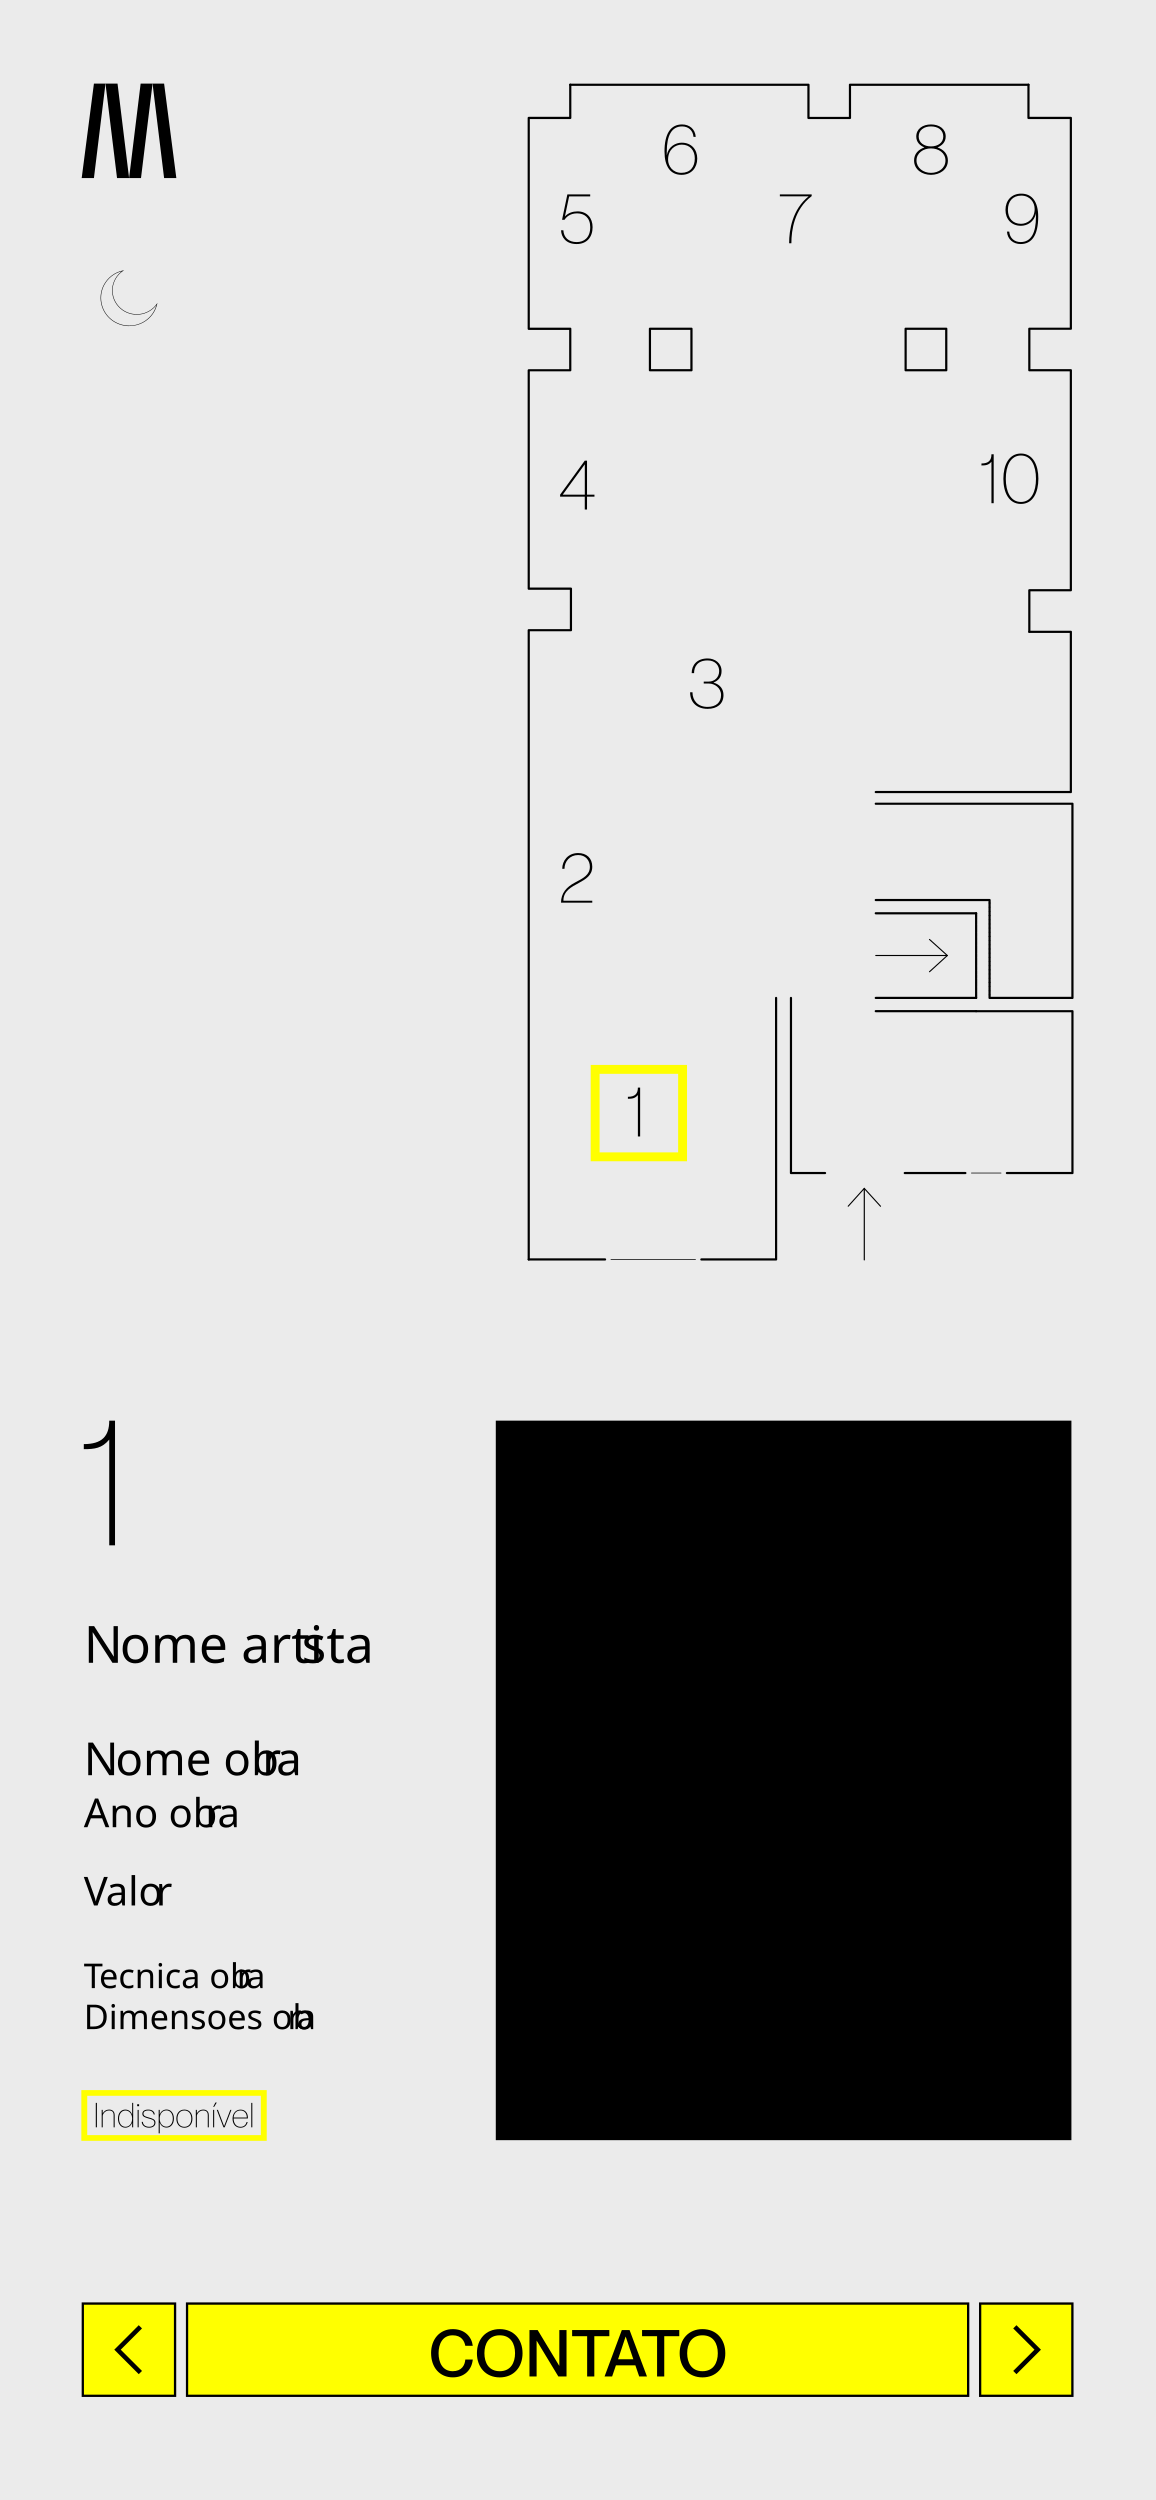
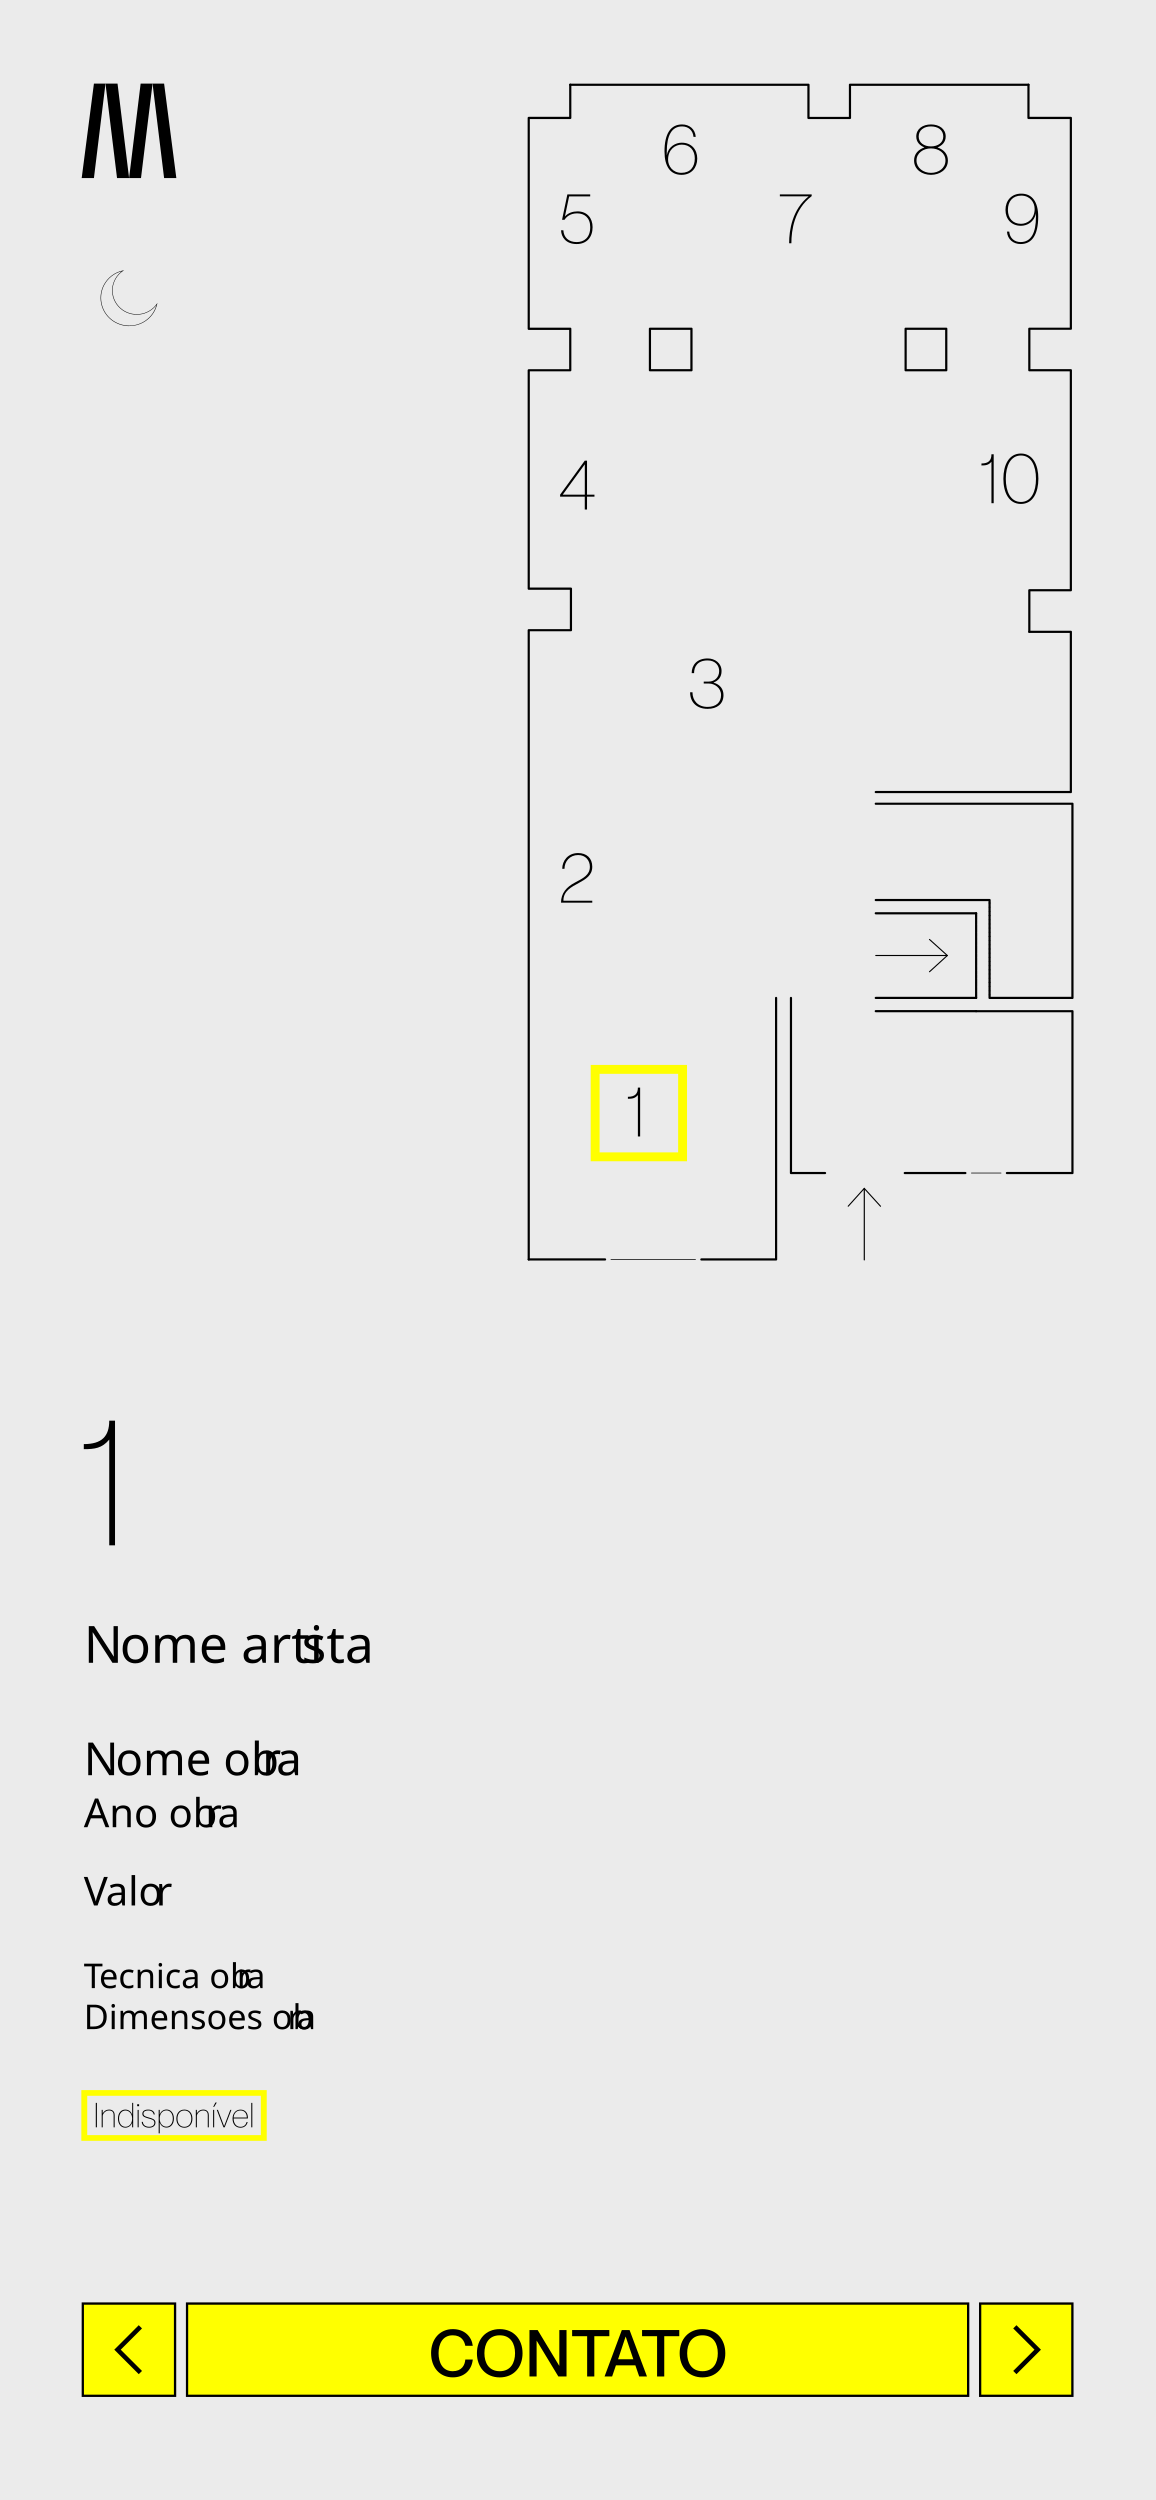
<svg xmlns="http://www.w3.org/2000/svg" id="Camada_1" data-name="Camada 1" viewBox="0 0 390 844">
  <defs>
    <style>
      .cls-1 {
        letter-spacing: -.13em;
      }

      .cls-2 {
        letter-spacing: -.02em;
      }

      .cls-3 {
        font-family: PPNeueMontreal-Medium, 'PP Neue Montreal';
        font-size: 17.34px;
        font-weight: 500;
      }

      .cls-4 {
        letter-spacing: -.07em;
      }

      .cls-5 {
        font-size: 15.41px;
      }

      .cls-5, .cls-6 {
        font-family: PPNeueMontreal-Book, 'PP Neue Montreal';
      }

      .cls-7 {
        font-family: PPNeueMontreal-Thin, 'PP Neue Montreal';
        font-size: 11.56px;
        font-weight: 200;
      }

      .cls-8 {
        letter-spacing: -.01em;
      }

      .cls-9 {
        letter-spacing: -.02em;
      }

      .cls-10 {
        letter-spacing: 0em;
      }

      .cls-11 {
        letter-spacing: -.03em;
      }

      .cls-12 {
        letter-spacing: -.02em;
      }

      .cls-13 {
        letter-spacing: -.02em;
      }

      .cls-14 {
        fill: #ebebeb;
      }

      .cls-15 {
        letter-spacing: -.01em;
      }

      .cls-6 {
        font-size: 13.49px;
      }

      .cls-16 {
        fill: #ff0;
      }
    </style>
  </defs>
  <path d="M43.68,110.09c-.27,0-.54-.01-.82-.03-2.26-.19-4.32-1.1-5.95-2.64-3.07-2.9-3.84-7.51-1.88-11.23,1.33-2.51,3.69-4.29,6.48-4.88l.41-.09-.34.23c-2,1.33-3.32,3.53-3.53,5.88-.23,2.54.74,4.97,2.65,6.67,1.75,1.56,4.09,2.29,6.44,2.02,2.34-.27,4.44-1.53,5.78-3.44l.23-.33-.09.39c-.95,4.36-4.91,7.43-9.38,7.43ZM41.15,91.56c-2.57.66-4.73,2.35-5.97,4.7-1.93,3.65-1.17,8.19,1.84,11.04,1.6,1.51,3.62,2.41,5.85,2.59,4.58.38,8.78-2.56,9.93-6.89-1.37,1.77-3.41,2.92-5.65,3.18-2.39.28-4.78-.47-6.56-2.06-1.95-1.74-2.94-4.22-2.7-6.8.21-2.26,1.42-4.39,3.26-5.76Z" />
  <g>
    <polygon points="31.71 28.22 27.64 59.67 27.57 60.12 31.71 60.12 35.61 28.22 31.71 28.22" />
    <polygon points="35.61 28.22 39.51 60.12 43.58 60.12 39.68 28.22 35.61 28.22" />
    <polygon points="47.48 28.22 43.58 60.12 47.6 60.12 51.5 28.22 47.48 28.22" />
    <polygon points="51.5 28.22 55.4 60.12 59.53 60.12 55.4 28.22 51.5 28.22" />
  </g>
  <rect class="cls-14" x="-1" width="392" height="844" />
  <path d="M43.68,110.09c-.27,0-.54-.01-.82-.03-2.26-.19-4.32-1.1-5.95-2.64-3.07-2.9-3.84-7.51-1.88-11.23,1.33-2.51,3.69-4.29,6.48-4.88l.41-.09-.34.23c-2,1.33-3.32,3.53-3.53,5.88-.23,2.54.74,4.97,2.65,6.67,1.75,1.56,4.09,2.29,6.44,2.02,2.34-.27,4.44-1.53,5.78-3.44l.23-.33-.09.39c-.95,4.36-4.91,7.43-9.38,7.43ZM41.15,91.56c-2.57.66-4.73,2.35-5.97,4.7-1.93,3.65-1.17,8.19,1.84,11.04,1.6,1.51,3.62,2.41,5.85,2.59,4.58.38,8.78-2.56,9.93-6.89-1.37,1.77-3.41,2.92-5.65,3.18-2.39.28-4.78-.47-6.56-2.06-1.95-1.74-2.94-4.22-2.7-6.8.21-2.26,1.42-4.39,3.26-5.76Z" />
  <g>
    <polygon points="31.71 28.22 27.64 59.67 27.57 60.12 31.71 60.12 35.61 28.22 31.71 28.22" />
    <polygon points="35.61 28.22 39.51 60.12 43.58 60.12 39.68 28.22 35.61 28.22" />
    <polygon points="47.48 28.22 43.58 60.12 47.6 60.12 51.5 28.22 47.48 28.22" />
    <polygon points="51.5 28.22 55.4 60.12 59.53 60.12 55.4 28.22 51.5 28.22" />
  </g>
-   <g>
-     <text class="cls-5" transform="translate(28.29 599.31)">
-       <tspan class="cls-15" x="0" y="0">N</tspan>
-       <tspan x="10.68" y="0">ome ob</tspan>
-       <tspan class="cls-9" x="60.26" y="0">r</tspan>
-       <tspan x="64.95" y="0">a</tspan>
-     </text>
-     <text class="cls-6" transform="translate(28.29 616.86)">
-       <tspan x="0" y="0">Ano ob</tspan>
-       <tspan class="cls-12" x="41.05" y="0">r</tspan>
-       <tspan x="45.15" y="0">a</tspan>
-     </text>
-     <text class="cls-7" transform="translate(28.29 671.19)">
-       <tspan class="cls-1" x="0" y="0">T</tspan>
-       <tspan x="5.14" y="0">ecnica ob</tspan>
-       <tspan class="cls-13" x="51.66" y="0">r</tspan>
-       <tspan x="54.81" y="0">a</tspan>
-     </text>
-     <text class="cls-7" transform="translate(28.29 685.04)">
-       <tspan x="0" y="0">Dimensoes ob</tspan>
-       <tspan class="cls-11" x="68.75" y="0">r</tspan>
-       <tspan x="71.9" y="0">a</tspan>
-     </text>
-     <text class="cls-3" transform="translate(28.29 561.37)">
-       <tspan class="cls-8" x="0" y="0">N</tspan>
-       <tspan x="12.16" y="0">ome arti</tspan>
-       <tspan class="cls-10" x="73.55" y="0">s</tspan>
-       <tspan x="81.91" y="0">ta</tspan>
-     </text>
-     <path d="M36.88,486.01c-2.44,2.92-4.93,3.23-8.59,3.23v-1.71c6.09,0,8.59-2.62,8.59-7.92h1.95v42.1h-1.95v-35.7Z" />
-     <rect x="167.38" y="479.61" width="194.33" height="242.91" />
-     <text class="cls-6" transform="translate(28.29 643.28)">
-       <tspan class="cls-4" x="0" y="0">V</tspan>
-       <tspan x="7.42" y="0">alo</tspan>
-       <tspan class="cls-2" x="24.32" y="0">r</tspan>
-     </text>
-   </g>
+   <text class="cls-5" transform="translate(28.29 599.31)">
+     <tspan class="cls-15" x="0" y="0">N</tspan>
+     <tspan x="10.68" y="0">ome ob</tspan>
+     <tspan class="cls-9" x="60.26" y="0">r</tspan>
+     <tspan x="64.95" y="0">a</tspan>
+   </text>
+   <text class="cls-6" transform="translate(28.29 616.86)">
+     <tspan x="0" y="0">Ano ob</tspan>
+     <tspan class="cls-12" x="41.05" y="0">r</tspan>
+     <tspan x="45.15" y="0">a</tspan>
+   </text>
+   <text class="cls-7" transform="translate(28.29 671.19)">
+     <tspan class="cls-1" x="0" y="0">T</tspan>
+     <tspan x="5.14" y="0">ecnica ob</tspan>
+     <tspan class="cls-13" x="51.66" y="0">r</tspan>
+     <tspan x="54.81" y="0">a</tspan>
+   </text>
+   <text class="cls-7" transform="translate(28.29 685.04)">
+     <tspan x="0" y="0">Dimensoes ob</tspan>
+     <tspan class="cls-11" x="68.75" y="0">r</tspan>
+     <tspan x="71.9" y="0">a</tspan>
+   </text>
+   <text class="cls-3" transform="translate(28.29 561.37)">
+     <tspan class="cls-8" x="0" y="0">N</tspan>
+     <tspan x="12.16" y="0">ome arti</tspan>
+     <tspan class="cls-10" x="73.55" y="0">s</tspan>
+     <tspan x="81.91" y="0">ta</tspan>
+   </text>
+   <path d="M36.88,486.01c-2.44,2.92-4.93,3.23-8.59,3.23v-1.71c6.09,0,8.59-2.62,8.59-7.92h1.95v42.1h-1.95v-35.7Z" />
+   <text class="cls-6" transform="translate(28.29 643.28)">
+     <tspan class="cls-4" x="0" y="0">V</tspan>
+     <tspan x="7.42" y="0">alo</tspan>
+     <tspan class="cls-2" x="24.32" y="0">r</tspan>
+   </text>
  <g>
    <g>
      <path d="M361.52,267.77h-65.86c-.21,0-.37-.17-.37-.37s.17-.37.37-.37h65.49v-53.36h-13.65c-.21,0-.37-.17-.37-.37s.17-.37.37-.37h14.02c.21,0,.37.17.37.37v54.11c0,.21-.17.37-.37.37Z" />
      <path d="M329.54,337.27h-33.88c-.21,0-.37-.17-.37-.37s.17-.37.37-.37h33.88c.21,0,.37.17.37.37s-.17.37-.37.37Z" />
      <path d="M329.54,341.74h-33.88c-.21,0-.37-.17-.37-.37s.17-.37.37-.37h33.88c.21,0,.37.17.37.37s-.17.37-.37.37Z" />
      <path d="M319.46,125.37h-13.72c-.21,0-.37-.17-.37-.37v-14.02c0-.21.17-.37.37-.37h13.72c.21,0,.37.17.37.37v14.02c0,.21-.17.37-.37.37ZM306.11,124.63h12.97v-13.27h-12.97v13.27Z" />
      <path d="M233.44,125.37h-14.02c-.21,0-.37-.17-.37-.37v-14.02c0-.21.17-.37.37-.37h14.02c.21,0,.37.17.37.37v14.02c0,.21-.17.37-.37.37ZM219.79,124.63h13.27v-13.27h-13.27v13.27Z" />
      <path d="M278.54,396.39h-11.51c-.21,0-.37-.17-.37-.37v-59.12c0-.21.17-.37.37-.37s.37.17.37.37v58.75h11.14c.21,0,.37.17.37.37s-.17.37-.37.37Z" />
      <path d="M262.01,425.56h-25.23c-.21,0-.37-.17-.37-.37s.17-.37.37-.37h24.86v-87.92c0-.21.17-.37.37-.37s.37.17.37.37v88.29c0,.21-.17.37-.37.37Z" />
      <path d="M204.27,425.56h-25.77c-.21,0-.37-.17-.37-.37s.17-.37.37-.37h25.77c.21,0,.37.17.37.37s-.17.37-.37.37Z" />
      <path d="M329.54,308.69h-33.88c-.21,0-.37-.17-.37-.37s.17-.37.37-.37h33.88c.21,0,.37.17.37.37s-.17.37-.37.37Z" />
      <path d="M334.08,305.11c-.21,0-.37-.17-.37-.37v-.52h-38.05c-.21,0-.37-.17-.37-.37s.17-.37.37-.37h38.42c.21,0,.37.17.37.37v.89c0,.21-.17.37-.37.37Z" />
      <path d="M334.08,306.49c-.21,0-.37-.17-.37-.37v-1.13c0-.21.17-.37.37-.37s.37.17.37.37v1.13c0,.21-.17.37-.37.37Z" />
      <path d="M334.08,307.92c-.21,0-.37-.17-.37-.37v-1.13c0-.21.17-.37.37-.37s.37.17.37.37v1.13c0,.21-.17.37-.37.37Z" />
      <path d="M334.08,309.35c-.21,0-.37-.17-.37-.37v-1.13c0-.21.17-.37.37-.37s.37.17.37.37v1.13c0,.21-.17.37-.37.37Z" />
      <path d="M334.08,310.72c-.21,0-.37-.17-.37-.37v-1.13c0-.21.17-.37.37-.37s.37.17.37.37v1.13c0,.21-.17.37-.37.37Z" />
      <path d="M334.08,312.15c-.21,0-.37-.17-.37-.37v-1.13c0-.21.17-.37.37-.37s.37.17.37.37v1.13c0,.21-.17.37-.37.37Z" />
      <path d="M334.08,313.53c-.21,0-.37-.17-.37-.37v-1.07c0-.21.17-.37.37-.37s.37.17.37.37v1.07c0,.21-.17.37-.37.37Z" />
      <path d="M334.08,314.96c-.21,0-.37-.17-.37-.37v-1.13c0-.21.17-.37.37-.37s.37.17.37.37v1.13c0,.21-.17.37-.37.37Z" />
      <path d="M334.08,316.39c-.21,0-.37-.17-.37-.37v-1.13c0-.21.17-.37.37-.37s.37.17.37.37v1.13c0,.21-.17.37-.37.37Z" />
      <path d="M334.08,317.76c-.21,0-.37-.17-.37-.37v-1.13c0-.21.17-.37.37-.37s.37.17.37.37v1.13c0,.21-.17.37-.37.37Z" />
      <path d="M334.08,319.19c-.21,0-.37-.17-.37-.37v-1.13c0-.21.17-.37.37-.37s.37.17.37.37v1.13c0,.21-.17.37-.37.37Z" />
      <path d="M334.08,320.62c-.21,0-.37-.17-.37-.37v-1.13c0-.21.17-.37.37-.37s.37.17.37.37v1.13c0,.21-.17.37-.37.37Z" />
      <path d="M334.08,322c-.21,0-.37-.17-.37-.37v-1.13c0-.21.17-.37.37-.37s.37.17.37.37v1.13c0,.21-.17.37-.37.37Z" />
      <path d="M334.08,323.43c-.21,0-.37-.17-.37-.37v-1.13c0-.21.17-.37.37-.37s.37.17.37.37v1.13c0,.21-.17.37-.37.37Z" />
      <path d="M334.08,324.8c-.21,0-.37-.17-.37-.37v-1.07c0-.21.17-.37.37-.37s.37.17.37.37v1.07c0,.21-.17.37-.37.37Z" />
      <path d="M334.08,326.23c-.21,0-.37-.17-.37-.37v-1.13c0-.21.17-.37.37-.37s.37.17.37.37v1.13c0,.21-.17.37-.37.37Z" />
      <path d="M334.08,327.66c-.21,0-.37-.17-.37-.37v-1.13c0-.21.17-.37.37-.37s.37.17.37.37v1.13c0,.21-.17.37-.37.37Z" />
      <path d="M334.08,329.04c-.21,0-.37-.17-.37-.37v-1.13c0-.21.17-.37.37-.37s.37.17.37.37v1.13c0,.21-.17.37-.37.37Z" />
      <path d="M334.08,330.47c-.21,0-.37-.17-.37-.37v-1.13c0-.21.17-.37.37-.37s.37.17.37.37v1.13c0,.21-.17.37-.37.37Z" />
      <path d="M334.08,331.9c-.21,0-.37-.17-.37-.37v-1.13c0-.21.17-.37.37-.37s.37.17.37.37v1.13c0,.21-.17.37-.37.37Z" />
      <path d="M334.08,333.27c-.21,0-.37-.17-.37-.37v-1.13c0-.21.17-.37.37-.37s.37.17.37.37v1.13c0,.21-.17.37-.37.37Z" />
      <path d="M334.08,334.7c-.21,0-.37-.17-.37-.37v-1.13c0-.21.17-.37.37-.37s.37.17.37.37v1.13c0,.21-.17.37-.37.37Z" />
      <path d="M334.08,336.08c-.21,0-.37-.17-.37-.37v-1.07c0-.21.17-.37.37-.37s.37.17.37.37v1.07c0,.21-.17.37-.37.37Z" />
      <path d="M362.06,337.27h-27.98c-.21,0-.37-.17-.37-.37v-.89c0-.21.17-.37.37-.37s.37.17.37.37v.52h27.23v-64.82h-66.02c-.21,0-.37-.17-.37-.37s.17-.37.37-.37h66.4c.21,0,.37.17.37.37v65.56c0,.21-.17.37-.37.37Z" />
      <path d="M347.5,213.66c-.21,0-.37-.17-.37-.37v-14.02c0-.21.17-.37.37-.37h13.65v-73.53h-13.65c-.21,0-.37-.17-.37-.37v-14.02c0-.21.17-.37.37-.37h13.65V40.19h-13.94c-.21,0-.37-.17-.37-.37v-11.22c0-.21.17-.37.37-.37s.37.17.37.37v10.84h13.94c.21,0,.37.17.37.37v71.17c0,.21-.17.37-.37.37h-13.65v13.27h13.65c.21,0,.37.17.37.37v74.27c0,.21-.17.37-.37.37h-13.65v13.65c0,.21-.17.37-.37.37Z" />
      <path d="M362.06,396.39h-22.13c-.21,0-.37-.17-.37-.37s.17-.37.37-.37h21.76v-53.9h-32.14c-.21,0-.37-.17-.37-.37s.17-.37.37-.37h32.51c.21,0,.37.17.37.37v54.64c0,.21-.17.37-.37.37Z" />
      <path d="M325.91,396.39h-20.46c-.21,0-.37-.17-.37-.37s.17-.37.37-.37h20.46c.21,0,.37.17.37.37s-.17.37-.37.37Z" />
      <path d="M178.5,425.56c-.21,0-.37-.17-.37-.37v-212.43c0-.21.17-.37.37-.37h13.88v-13.27h-13.88c-.21,0-.37-.17-.37-.37v-73.73c0-.21.17-.37.37-.37h13.65v-13.27h-13.65c-.21,0-.37-.17-.37-.37V39.81c0-.21.17-.37.37-.37h13.65v-10.84c0-.21.17-.37.37-.37s.37.17.37.37v11.22c0,.21-.17.37-.37.37h-13.65v70.42h13.65c.21,0,.37.17.37.37v14.02c0,.21-.17.37-.37.37h-13.65v72.99h13.88c.21,0,.37.17.37.37v14.02c0,.21-.17.37-.37.37h-13.88v212.06c0,.21-.17.37-.37.37Z" />
      <path d="M286.95,40.19h-14.02c-.21,0-.37-.17-.37-.37v-10.84h-80.04c-.21,0-.37-.17-.37-.37s.17-.37.37-.37h80.42c.21,0,.37.17.37.37v10.84h13.27v-10.84c0-.21.17-.37.37-.37h60.25c.21,0,.37.17.37.37s-.17.37-.37.37h-59.88v10.84c0,.21-.17.37-.37.37Z" />
      <path d="M215.35,369.68c-.95,1.15-1.93,1.27-3.37,1.27v-.67c2.39,0,3.37-1.03,3.37-3.1h.76v16.5h-.76v-13.99Z" />
      <path d="M189.4,304.74c0-3.22,1.86-5.3,4.73-6.8,2.82-1.48,5.01-2.58,5.01-5.32,0-2.12-1.43-3.96-3.96-3.96-2.79,0-4.61,2.15-4.61,4.65h-.76c0-2.7,1.91-5.32,5.37-5.32,2.82,0,4.77,1.69,4.77,4.63s-2.24,4.2-4.58,5.49c-2.36,1.29-5.16,2.63-5.16,5.92v.05h9.74v.67h-10.55Z" />
      <path d="M232.97,233.71h.81c0,2.86,1.84,4.94,5.11,4.94,2.86,0,4.54-1.53,4.54-3.99s-2.2-3.89-4.06-3.89h-1.79v-.67h1.7c1.96,0,3.51-1.41,3.51-3.56,0-1.81-1.24-3.58-3.89-3.58-3.51,0-4.58,2.2-4.58,4.3h-.81c0-2.79,1.84-4.97,5.39-4.97,2.46,0,4.7,1.58,4.7,4.25,0,2.05-1.07,3.2-2.67,3.87v.05c2.17.64,3.32,2.17,3.32,4.2,0,3.01-2.2,4.65-5.35,4.65-3.58,0-5.92-2.12-5.92-5.61Z" />
      <path d="M197.42,172.01v-4.34h-8.33v-.67l8.33-11.48h.76v11.48h2.51v.67h-2.51v4.34h-.76ZM189.98,167h7.45v-10.26l-7.45,10.26Z" />
      <path d="M189.43,77.74h.76c.12,2.39,1.72,3.99,4.51,3.99,2.51,0,4.56-1.53,4.56-5.04,0-3.27-2.01-4.66-4.44-4.66s-3.72,1.34-4.23,2.17h-.84l1.79-8.57h7.71v.67h-7.11l-1.41,6.71v.05c1.07-1.19,2.67-1.7,4.25-1.7,3.22,0,5.08,2.27,5.08,5.32,0,3.46-2.03,5.71-5.37,5.71-3.68,0-5.2-2.36-5.28-4.66Z" />
      <path d="M224.33,51.22c0-6.21,2.15-9.21,5.94-9.21,2.46,0,4.42,1.55,4.61,4.2h-.76c-.17-2.2-1.74-3.53-3.84-3.53-3.51,0-5.18,3.01-5.18,8.57v1.12h.02c.53-2.91,2.98-4.2,5.04-4.2,3.2,0,5.23,2.22,5.23,5.37s-2.03,5.49-5.32,5.49c-3.7,0-5.73-2.79-5.73-7.81ZM234.57,53.53c0-2.77-1.62-4.7-4.42-4.7-2.1,0-4.61,1.53-4.61,5.08,0,2.12,1.53,4.44,4.51,4.44s4.51-2.01,4.51-4.82Z" />
      <path d="M266.41,82.13c0-4.56,1.1-11.41,6.56-15.83v-.02h-9.69v-.64h10.74v.57c-5.9,4.46-6.85,11.55-6.85,15.92h-.76Z" />
      <path d="M308.59,54.18c0-2.24,1.46-3.7,3.46-4.39v-.05c-1.53-.62-2.72-1.79-2.72-3.65,0-2.6,2.2-4.08,4.97-4.08s4.97,1.48,4.97,4.08c0,1.86-1.22,3.03-2.72,3.65v.05c1.98.69,3.46,2.15,3.46,4.39,0,3.13-2.82,4.85-5.71,4.85s-5.71-1.72-5.71-4.85ZM319.19,54.18c0-2.51-2.27-4.08-4.89-4.08s-4.89,1.58-4.89,4.08,2.27,4.18,4.89,4.18,4.89-1.6,4.89-4.18ZM318.45,46.09c0-2.2-1.79-3.41-4.15-3.41s-4.15,1.22-4.15,3.41c0,2.08,1.79,3.34,4.15,3.34s4.15-1.27,4.15-3.34Z" />
      <path d="M339.96,78.19h.76c.17,2.2,1.74,3.53,3.84,3.53,3.51,0,5.18-3.01,5.18-8.57v-1.12h-.02c-.53,2.91-2.98,4.2-5.04,4.2-3.2,0-5.23-2.22-5.23-5.37s2.03-5.49,5.32-5.49c3.7,0,5.73,2.79,5.73,7.81,0,6.21-2.15,9.21-5.94,9.21-2.46,0-4.42-1.55-4.61-4.2ZM349.29,70.48c0-2.12-1.53-4.44-4.51-4.44s-4.51,2.01-4.51,4.82,1.62,4.7,4.42,4.7c2.1,0,4.61-1.53,4.61-5.08Z" />
      <g>
        <path d="M334.71,155.87c-.95,1.15-1.93,1.27-3.37,1.27v-.67c2.39,0,3.37-1.03,3.37-3.1h.76v16.5h-.76v-13.99Z" />
        <path d="M338.74,161.63c0-4.68,1.89-8.52,5.92-8.52s5.9,3.84,5.9,8.52-1.86,8.5-5.9,8.5-5.92-3.82-5.92-8.5ZM349.75,161.63c0-4.35-1.58-7.85-5.08-7.85s-5.11,3.51-5.11,7.85,1.6,7.83,5.11,7.83,5.08-3.49,5.08-7.83Z" />
      </g>
      <path d="M329.54,309.47c-.21,0-.37-.17-.37-.37v-.78c0-.21.17-.37.37-.37s.37.17.37.37v.78c0,.21-.17.37-.37.37Z" />
      <path d="M329.54,310.84c-.21,0-.37-.17-.37-.37v-1.13c0-.21.17-.37.37-.37s.37.17.37.37v1.13c0,.21-.17.37-.37.37Z" />
      <path d="M329.54,312.27c-.21,0-.37-.17-.37-.37v-1.13c0-.21.17-.37.37-.37s.37.17.37.37v1.13c0,.21-.17.37-.37.37Z" />
      <path d="M329.54,313.7c-.21,0-.37-.17-.37-.37v-1.13c0-.21.17-.37.37-.37s.37.17.37.37v1.13c0,.21-.17.37-.37.37Z" />
      <path d="M329.54,315.08c-.21,0-.37-.17-.37-.37v-1.13c0-.21.17-.37.37-.37s.37.17.37.37v1.13c0,.21-.17.37-.37.37Z" />
      <path d="M329.54,316.51c-.21,0-.37-.17-.37-.37v-1.13c0-.21.17-.37.37-.37s.37.17.37.37v1.13c0,.21-.17.37-.37.37Z" />
      <path d="M329.54,317.88c-.21,0-.37-.17-.37-.37v-1.07c0-.21.17-.37.37-.37s.37.17.37.37v1.07c0,.21-.17.37-.37.37Z" />
      <path d="M329.54,319.31c-.21,0-.37-.17-.37-.37v-1.13c0-.21.17-.37.37-.37s.37.17.37.37v1.13c0,.21-.17.37-.37.37Z" />
      <path d="M329.54,320.74c-.21,0-.37-.17-.37-.37v-1.13c0-.21.17-.37.37-.37s.37.17.37.37v1.13c0,.21-.17.37-.37.37Z" />
      <path d="M329.54,322.12c-.21,0-.37-.17-.37-.37v-1.13c0-.21.17-.37.37-.37s.37.17.37.37v1.13c0,.21-.17.37-.37.37Z" />
      <path d="M329.54,323.55c-.21,0-.37-.17-.37-.37v-1.13c0-.21.17-.37.37-.37s.37.17.37.37v1.13c0,.21-.17.37-.37.37Z" />
      <path d="M329.54,324.98c-.21,0-.37-.17-.37-.37v-1.13c0-.21.17-.37.37-.37s.37.17.37.37v1.13c0,.21-.17.37-.37.37Z" />
      <path d="M329.54,326.35c-.21,0-.37-.17-.37-.37v-1.13c0-.21.17-.37.37-.37s.37.17.37.37v1.13c0,.21-.17.37-.37.37Z" />
      <path d="M329.54,327.78c-.21,0-.37-.17-.37-.37v-1.13c0-.21.17-.37.37-.37s.37.17.37.37v1.13c0,.21-.17.37-.37.37Z" />
      <path d="M329.54,329.16c-.21,0-.37-.17-.37-.37v-1.07c0-.21.17-.37.37-.37s.37.17.37.37v1.07c0,.21-.17.37-.37.37Z" />
      <path d="M329.54,330.59c-.21,0-.37-.17-.37-.37v-1.13c0-.21.17-.37.37-.37s.37.17.37.37v1.13c0,.21-.17.37-.37.37Z" />
      <path d="M329.54,332.02c-.21,0-.37-.17-.37-.37v-1.13c0-.21.17-.37.37-.37s.37.17.37.37v1.13c0,.21-.17.37-.37.37Z" />
      <path d="M329.54,333.39c-.21,0-.37-.17-.37-.37v-1.13c0-.21.17-.37.37-.37s.37.17.37.37v1.13c0,.21-.17.37-.37.37Z" />
      <path d="M329.54,334.82c-.21,0-.37-.17-.37-.37v-1.13c0-.21.17-.37.37-.37s.37.17.37.37v1.13c0,.21-.17.37-.37.37Z" />
      <path d="M329.54,336.25c-.21,0-.37-.17-.37-.37v-1.13c0-.21.17-.37.37-.37s.37.17.37.37v1.13c0,.21-.17.37-.37.37Z" />
      <path d="M329.54,337.27c-.21,0-.37-.17-.37-.37v-.78c0-.21.17-.37.37-.37s.37.17.37.37v.78c0,.21-.17.37-.37.37Z" />
      <path d="M319.82,322.77h-24.16c-.1,0-.19-.08-.19-.19s.08-.19.19-.19h23.67l-5.66-5.1c-.08-.07-.08-.19-.01-.26s.19-.08.26-.01l6.03,5.43c.06.05.08.13.05.21-.03.07-.1.12-.17.12Z" />
      <path d="M313.8,328.25c-.05,0-.1-.02-.14-.06-.07-.08-.06-.19.01-.26l6.03-5.49c.08-.07.19-.06.26.01.07.08.06.19-.01.26l-6.03,5.49s-.08.05-.13.05Z" />
      <path d="M337.96,396.14h-10.02c-.07,0-.12-.06-.12-.12s.06-.12.12-.12h10.02c.07,0,.12.06.12.12s-.06.12-.12.12Z" />
      <path d="M234.81,425.31h-28.57c-.07,0-.12-.06-.12-.12s.06-.12.12-.12h28.57c.07,0,.12.06.12.12s-.06.12-.12.12Z" />
      <path d="M291.78,425.55c-.1,0-.19-.08-.19-.19v-23.68l-5.1,5.66c-.07.08-.19.08-.26.01-.08-.07-.08-.19-.01-.26l5.43-6.03c.05-.06.13-.08.21-.05.07.03.12.1.12.17v24.16c0,.1-.08.19-.19.19Z" />
      <path d="M297.27,407.42c-.05,0-.1-.02-.14-.06l-5.49-6.03c-.07-.08-.06-.19.01-.26.08-.07.19-.06.26.01l5.49,6.03c.07.08.06.19-.01.26-.04.03-.08.05-.13.05Z" />
    </g>
    <path class="cls-16" d="M231.94,392.04h-32.52v-32.52h32.52v32.52ZM202.42,389.04h26.52v-26.52h-26.52v26.52Z" />
  </g>
  <g>
    <rect class="cls-16" x="63.15" y="777.68" width="263.7" height="31.15" />
    <path d="M327.24,809.21H62.76v-31.92h264.48v31.92ZM63.53,808.44h262.93v-30.37H63.53v30.37Z" />
  </g>
  <g>
    <rect class="cls-16" x="27.96" y="777.68" width="31.15" height="31.15" />
    <path d="M59.49,809.21h-31.92v-31.92h31.92v31.92ZM28.34,808.44h30.37v-30.37h-30.37v30.37Z" />
  </g>
  <g>
    <rect class="cls-16" x="330.9" y="777.68" width="31.15" height="31.15" />
    <path d="M362.43,809.21h-31.92v-31.92h31.92v31.92ZM331.28,808.44h30.37v-30.37h-30.37v30.37Z" />
  </g>
  <g>
    <path d="M145.53,794.47c0-4.74,2.89-8.16,7.35-8.16,3.93,0,6.36,2.5,6.73,5.64h-2.52c-.29-1.53-1.25-3.55-4.25-3.55-3.46,0-4.78,2.94-4.78,6.05s1.32,6.07,4.78,6.07c3.03,0,4.1-2.02,4.25-3.93h2.52c-.35,3.49-2.81,6.01-6.75,6.01-4.45,0-7.32-3.42-7.32-8.14Z" />
    <path d="M161.01,794.45c0-4.71,3-8.14,7.7-8.14s7.7,3.42,7.7,8.14-3,8.16-7.7,8.16-7.7-3.44-7.7-8.16ZM173.88,794.45c0-3.22-1.47-6.05-5.17-6.05s-5.17,2.83-5.17,6.05,1.47,6.07,5.17,6.07,5.17-2.85,5.17-6.07Z" />
    <path d="M178.75,802.3v-15.68h2.76l7.28,12.06h.04v-12.06h2.43v15.68h-2.76l-7.3-12.06h-.04v12.06h-2.41Z" />
    <path d="M198.22,802.3v-13.6h-5.07v-2.08h12.56v2.08h-5.07v13.6h-2.43Z" />
    <path d="M204.1,802.3l5.83-15.68h2.61l5.88,15.68h-2.63l-1.29-3.77h-6.56l-1.29,3.77h-2.54ZM208.66,796.49h5.15l-2.57-7.63h-.04l-2.54,7.63Z" />
    <path d="M221.83,802.3v-13.6h-5.07v-2.08h12.56v2.08h-5.07v13.6h-2.43Z" />
    <path d="M229.46,794.45c0-4.71,3-8.14,7.7-8.14s7.7,3.42,7.7,8.14-3,8.16-7.7,8.16-7.7-3.44-7.7-8.16ZM242.33,794.45c0-3.22-1.47-6.05-5.17-6.05s-5.17,2.83-5.17,6.05,1.47,6.07,5.17,6.07,5.17-2.85,5.17-6.07Z" />
  </g>
  <polygon points="46.84 801.52 38.58 793.25 46.84 784.99 47.94 786.08 40.76 793.25 47.94 800.43 46.84 801.52" />
  <polygon points="343.16 801.52 342.06 800.43 349.24 793.25 342.06 786.08 343.16 784.99 351.42 793.25 343.16 801.52" />
  <path d="M32.34,718.18v-8.25h.37v8.25h-.37Z" />
  <path d="M38.71,714v4.18h-.35v-4.18c0-.72-.3-1.5-1.55-1.5s-2.13,1.11-2.13,1.86v3.82h-.35v-5.88h.35v1.15h.02c.37-.65,1.04-1.25,2.19-1.25,1,0,1.81.6,1.81,1.8Z" />
  <path d="M44.61,709.93h.35v8.25h-.35v-1.48h-.02c-.33.85-1.1,1.6-2.32,1.6-1.34,0-2.44-1.13-2.44-3.07s1.11-3.03,2.46-3.03c1.21,0,1.96.73,2.31,1.64h.02v-3.91ZM44.61,715.24c0-1.7-1.05-2.73-2.26-2.73s-2.16,1.04-2.16,2.73.9,2.77,2.16,2.77,2.26-1.04,2.26-2.77Z" />
  <path d="M46.31,711.05v-.65h.65v.65h-.65ZM46.46,718.18v-5.88h.35v5.88h-.35Z" />
  <path d="M47.86,716.34h.37c.05,1,.83,1.66,2.12,1.66,1.11,0,1.76-.54,1.76-1.38,0-1.01-.97-1.13-2-1.43-1.21-.36-2.05-.6-2.05-1.57,0-.87.68-1.42,1.96-1.42,1.55,0,2.11.82,2.25,1.65h-.37c-.14-.68-.61-1.35-1.89-1.35-.87,0-1.58.31-1.58,1.07,0,.85.88,1.04,1.94,1.33,1.26.35,2.11.66,2.11,1.7s-.82,1.71-2.17,1.71c-1.53,0-2.42-.89-2.46-1.96Z" />
  <path d="M58.71,715.24c0,1.9-1.11,3.03-2.46,3.03-1.21,0-1.96-.73-2.31-1.64h-.02v3.59h-.35v-7.92h.35v1.48h.02c.33-.85,1.1-1.6,2.32-1.6,1.34,0,2.45,1.13,2.45,3.07ZM58.34,715.24c0-1.73-.9-2.77-2.16-2.77s-2.26,1.04-2.26,2.77,1.05,2.73,2.26,2.73,2.16-1.04,2.16-2.73Z" />
  <path d="M59.54,715.26c0-1.81,1.03-3.06,2.71-3.06s2.71,1.25,2.71,3.06-1.03,3.06-2.71,3.06-2.71-1.25-2.71-3.06ZM64.59,715.26c0-1.58-.83-2.76-2.34-2.76s-2.34,1.18-2.34,2.76.83,2.76,2.34,2.76,2.34-1.18,2.34-2.76Z" />
  <path d="M70.49,714v4.18h-.35v-4.18c0-.72-.3-1.5-1.55-1.5s-2.13,1.11-2.13,1.86v3.82h-.35v-5.88h.35v1.15h.02c.37-.65,1.04-1.25,2.19-1.25,1,0,1.81.6,1.81,1.8Z" />
  <path d="M71.95,718.18v-5.88h.35v5.88h-.35ZM71.97,711.28l.74-1.46h.47l-.88,1.46h-.33Z" />
  <path d="M75.44,718.18l-2.25-5.88h.38l2.08,5.49h.01l2.09-5.49h.37l-2.26,5.88h-.41Z" />
  <path d="M78.88,715.18v.07c0,1.52.76,2.77,2.32,2.77,1.37,0,1.9-.96,2.04-1.6h.37c-.25,1.03-1.03,1.9-2.42,1.9-1.66,0-2.68-1.25-2.68-3.04s1.08-3.07,2.7-3.07,2.48,1.2,2.48,2.68c0,.1,0,.2-.01.3h-4.8ZM78.88,714.88h4.44c0-1.25-.65-2.38-2.13-2.38s-2.25,1.12-2.31,2.38Z" />
  <path d="M84.83,718.18v-8.25h.35v8.25h-.35Z" />
  <path class="cls-16" d="M90.05,722.74H27.46v-17.12h62.59v17.12ZM29.45,720.82h58.61v-13.28H29.45v13.28Z" />
</svg>
